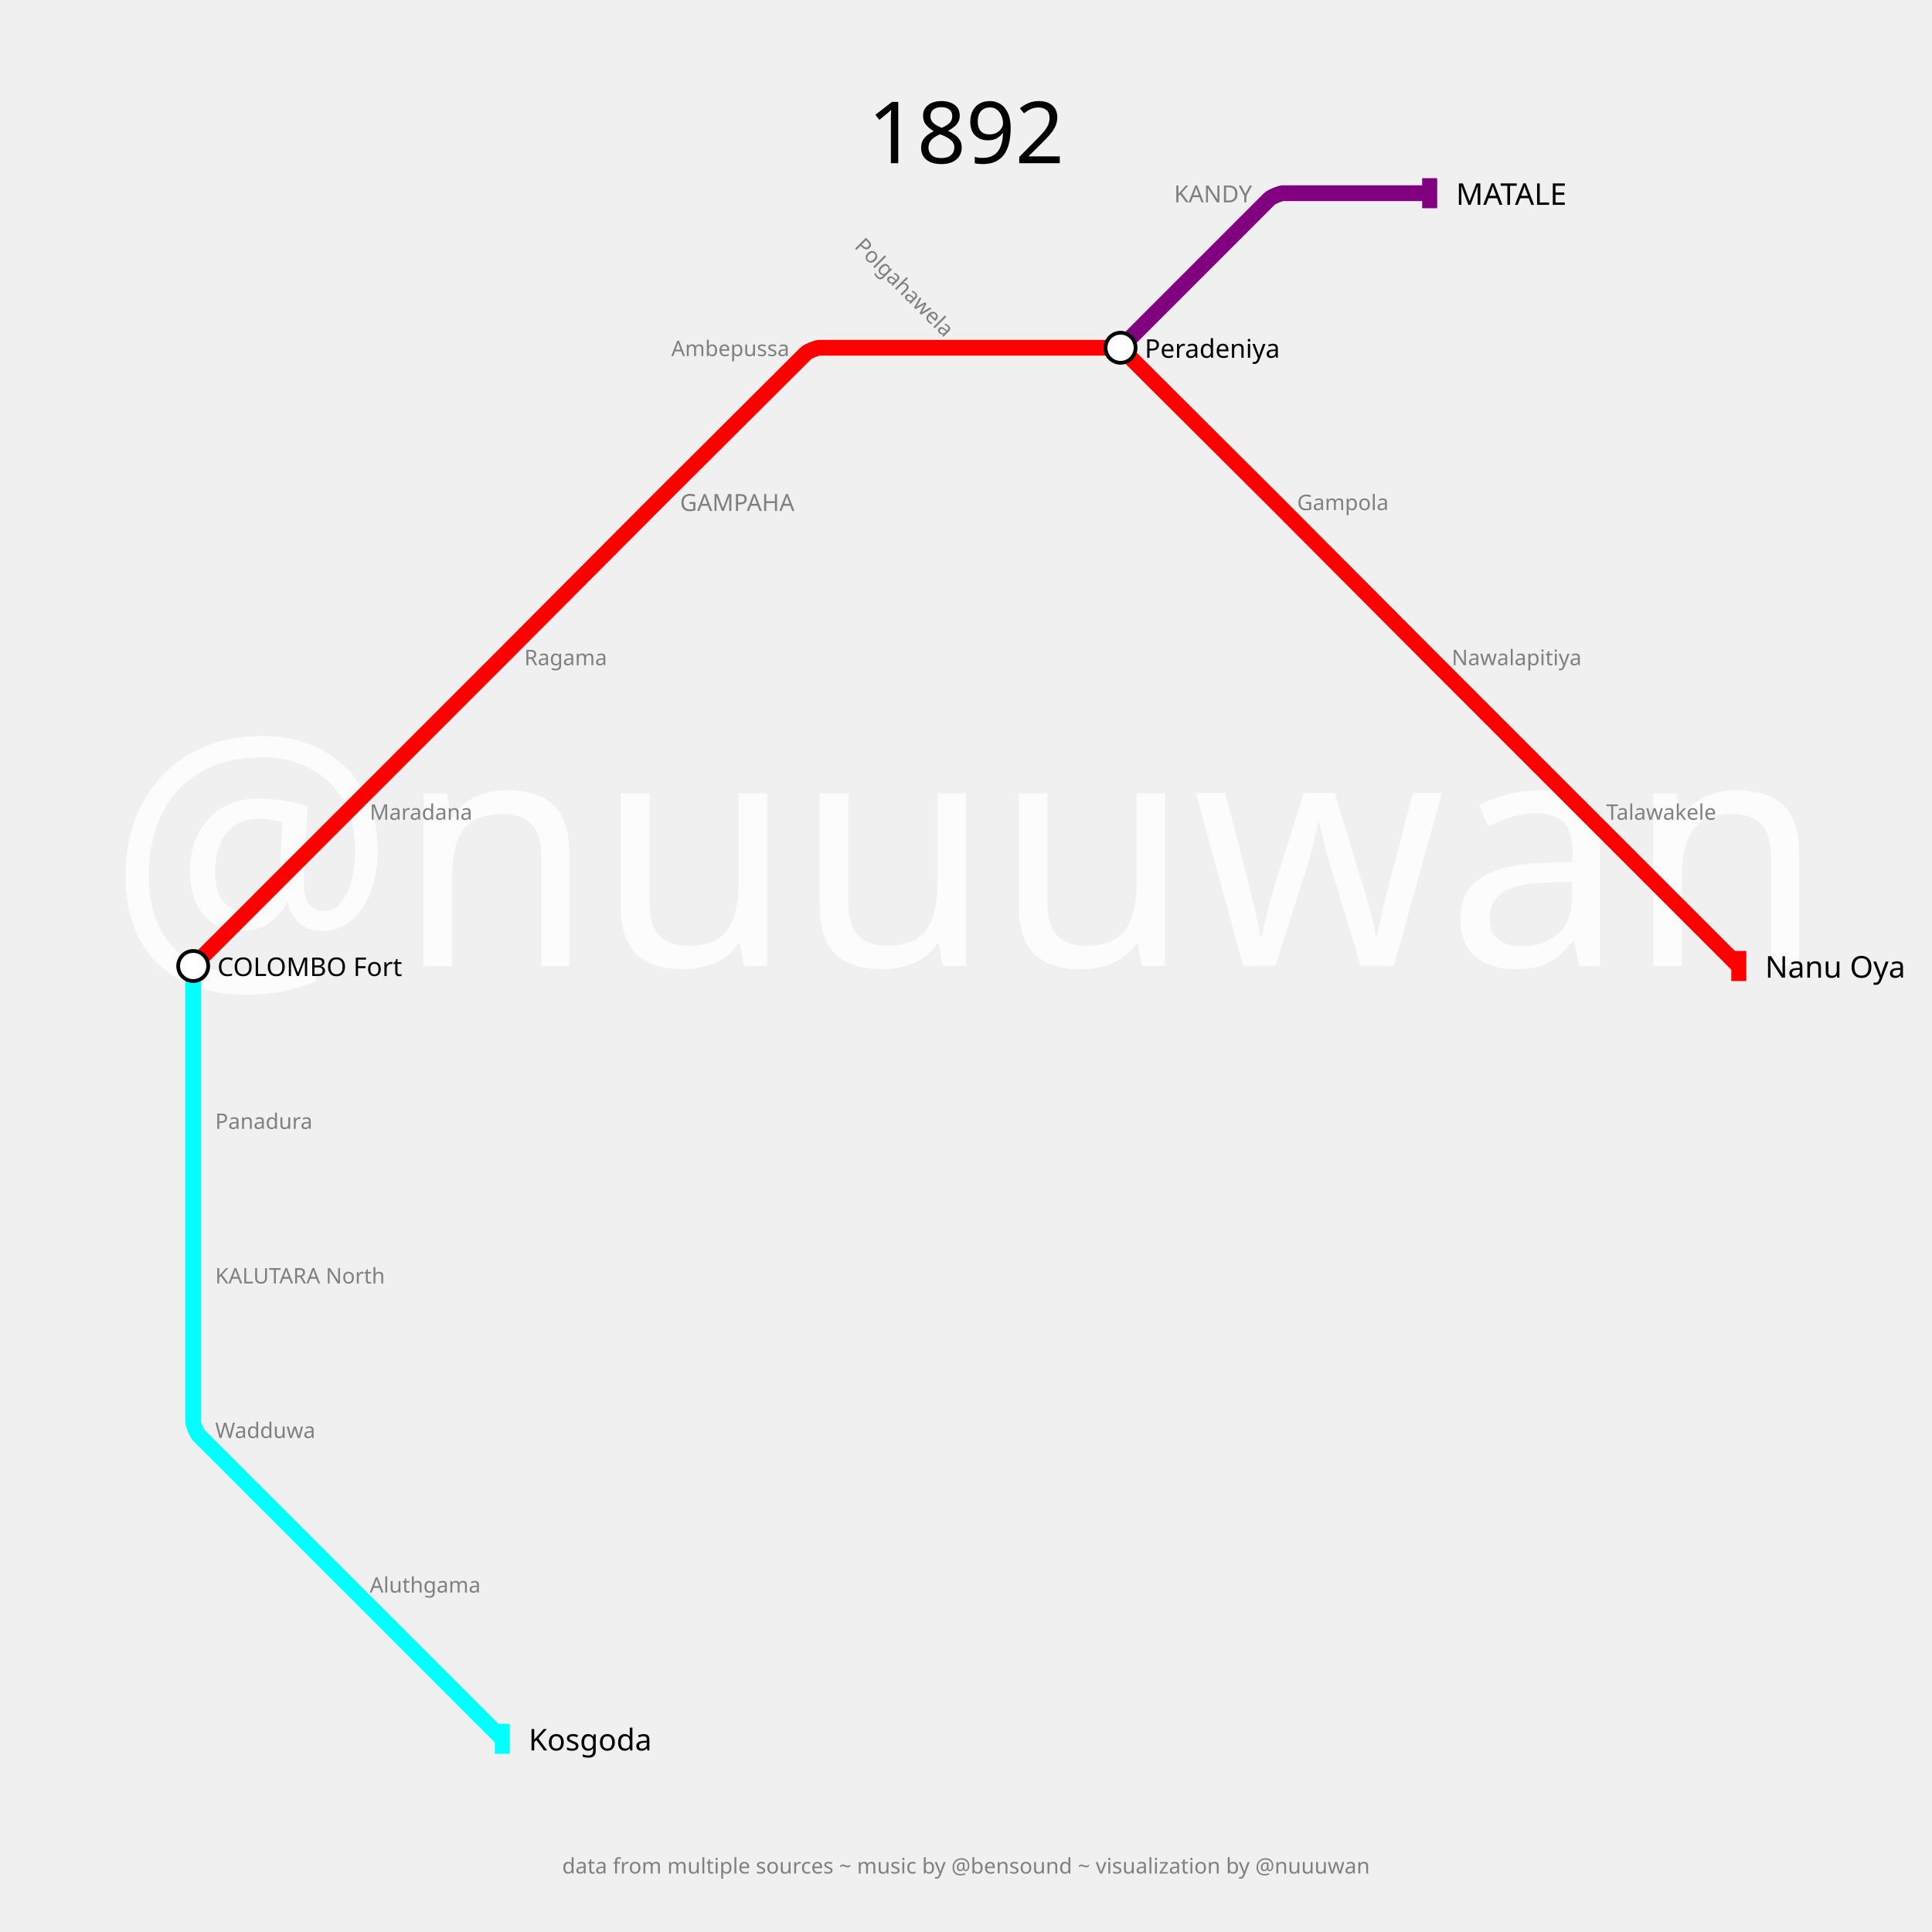
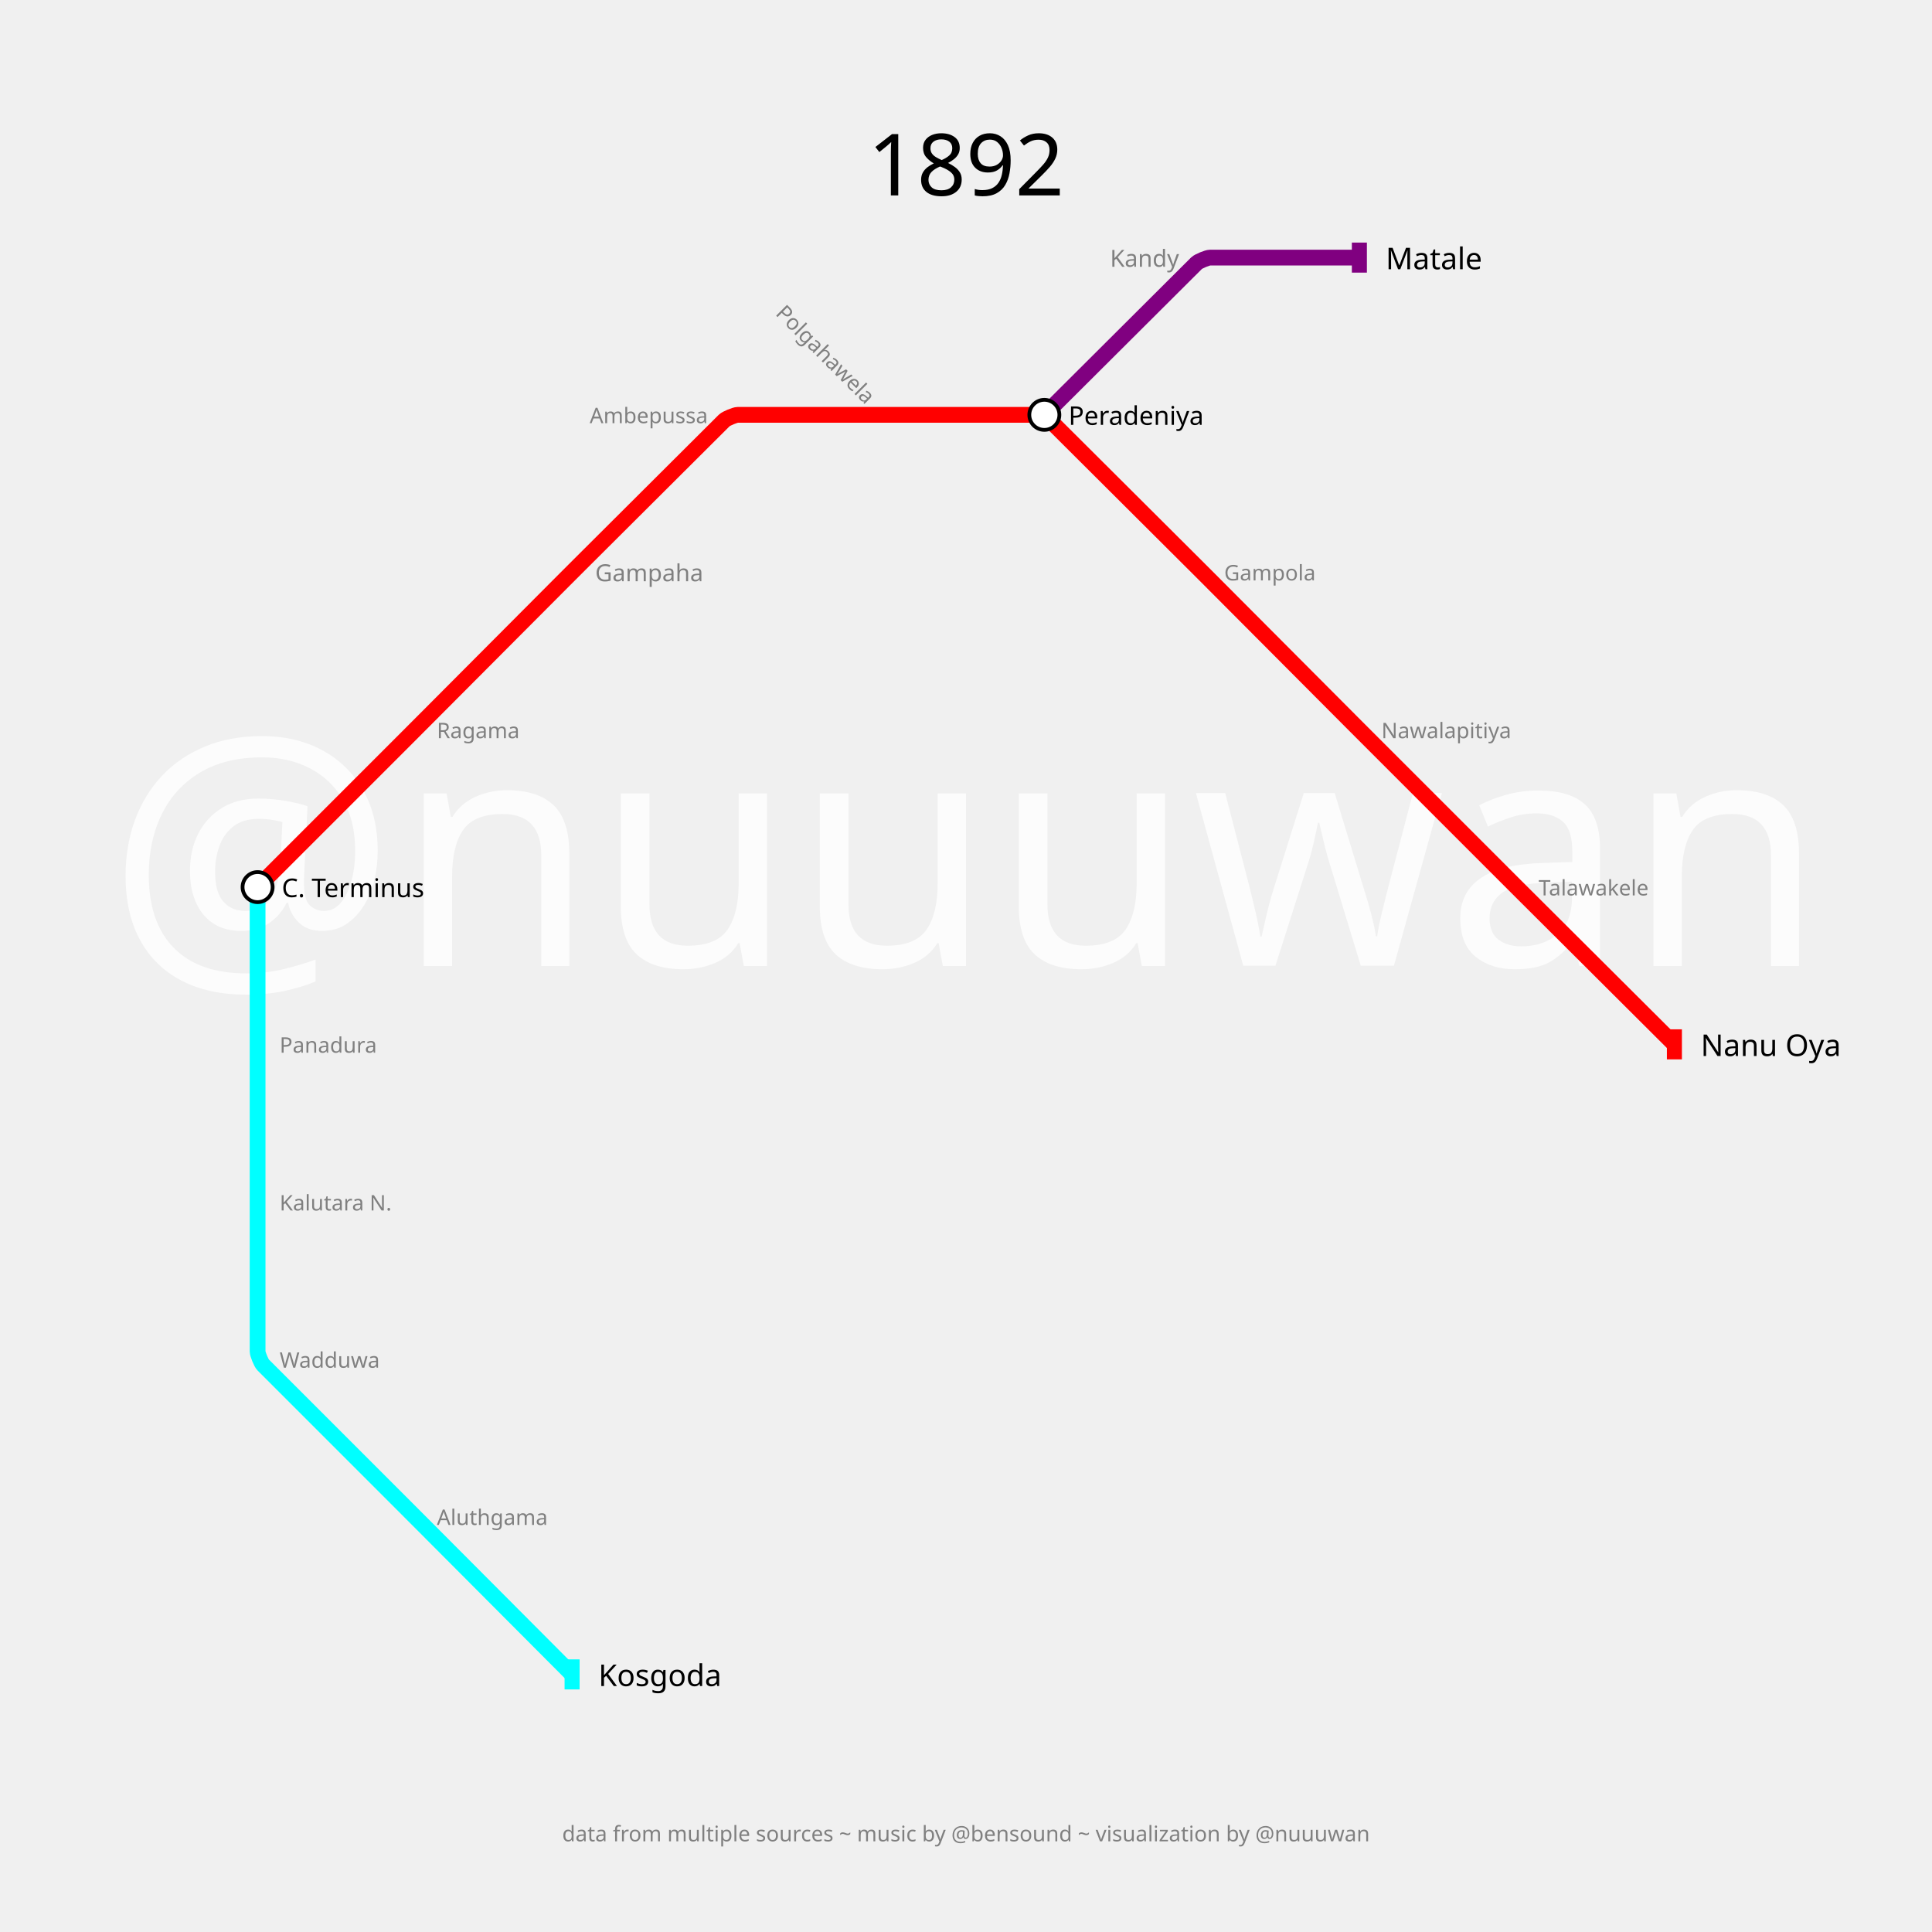
- <svg xmlns="http://www.w3.org/2000/svg" width="3600" height="3600" padding="360">
+ <svg xmlns="http://www.w3.org/2000/svg" width="3600" height="3600" padding="480">
  <text fill="#fcfcfc" stroke="none" font-size="600.0" font-family="p22" x="1800.0" y="1800.0" text-anchor="middle" dominant-baseline="center">@nuuuwan</text>
-   <text fill="black" stroke="none" font-size="160" font-family="p22" x="1800.0" y="180.0" text-anchor="middle" dominant-baseline="hanging">1892</text>
-   <text fill="gray" stroke="none" font-size="40" font-family="p22" x="1800.0" y="230.0" text-anchor="middle" dominant-baseline="hanging" />
-   <text fill="gray" stroke="none" font-size="40" font-family="p22" x="1800.0" y="3460.0" text-anchor="middle" dominant-baseline="text-top">data from multiple sources ~ music by @bensound ~ visualization by @nuuuwan</text>
+   <text fill="black" stroke="none" font-size="160" font-family="p22" x="1800.0" y="240.0" text-anchor="middle" dominant-baseline="hanging">1892</text>
+   <text fill="gray" stroke="none" font-size="40" font-family="p22" x="1800.0" y="290.0" text-anchor="middle" dominant-baseline="hanging" />
+   <text fill="gray" stroke="none" font-size="40" font-family="p22" x="1800.0" y="3400.0" text-anchor="middle" dominant-baseline="text-top">data from multiple sources ~ music by @bensound ~ visualization by @nuuuwan</text>
  <g>
-     <path fill="none" stroke-width="29.4" stroke-opacity="1" d="M 360.0,1800.0 L 648.0,1512.0 L 921.6,1238.4 C 926.4,1233.6 945.583,1214.383 950.375,1209.575 L 1210.319,948.729 C 1214.879,944.153 1233.153,925.879 1237.729,921.319 L 1501.8,658.165 C 1505.2,654.776 1521.6,648.0 1526.4,648.0 L 1800.0,648.0 L 2073.6,648.0 C 2078.4,648.0 2094.8,654.776 2098.2,658.165 L 2362.11,921.158 C 2366.74,925.772 2385.228,944.26 2389.842,948.89 L 2650.292,1210.244 C 2654.861,1214.83 2673.154,1233.154 2677.732,1237.732 L 2952.0,1512.0 L 3240.0,1800.0" stroke="red" />
-     <rect stroke="none" fill-opacity="1" x="3226" y="1772" width="28" height="56" fill="red" />
+     <path fill="none" stroke-width="29.4" stroke-opacity="1" d="M 480.0,1653.0 L 758.35,1374.65 C 763.233,1369.767 782.75,1350.217 787.625,1345.325 L 1052.081,1079.966 C 1056.721,1075.311 1075.311,1056.721 1079.966,1052.081 L 1349.623,783.341 C 1353.082,779.894 1369.767,773.0 1374.65,773.0 L 1653.0,773.0 L 1931.35,773.0 C 1936.233,773.0 1952.918,779.894 1956.377,783.341 L 2225.819,1051.867 C 2230.546,1056.578 2249.422,1075.454 2254.133,1080.181 L 2519.057,1346.009 C 2523.704,1350.673 2542.311,1369.311 2546.967,1373.967 L 2812.048,1639.048 C 2816.699,1643.699 2835.317,1662.285 2839.975,1666.928 L 3120.0,1946.0" stroke="red" />
+     <rect stroke="none" fill-opacity="1" x="3106" y="1918" width="28" height="56" fill="red" />
  </g>
  <g>
-     <path fill="none" stroke-width="29.4" stroke-opacity="1" d="M 2088.0,648.0 L 2365.818,370.182 C 2369.212,366.788 2385.6,360.0 2390.4,360.0 L 2664.0,360.0" stroke="purple" />
-     <rect stroke="none" fill-opacity="1" x="2650" y="332" width="28" height="56" fill="purple" />
+     <path fill="none" stroke-width="29.4" stroke-opacity="1" d="M 1946.0,773.0 L 2229.623,490.341 C 2233.082,486.894 2249.767,480.0 2254.65,480.0 L 2533.0,480.0" stroke="purple" />
+     <rect stroke="none" fill-opacity="1" x="2519" y="452" width="28" height="56" fill="purple" />
  </g>
  <g>
-     <path fill="none" stroke-width="29.4" stroke-opacity="1" d="M 360.0,1800.0 L 360.0,2088.0 L 360.0,2376.0 L 360.0,2649.6 C 360.0,2654.4 366.788,2670.788 370.182,2674.182 L 648.0,2952.0 L 936.0,3240.0" stroke="cyan" />
-     <rect stroke="none" fill-opacity="1" x="922" y="3212" width="28" height="56" fill="cyan" />
+     <path fill="none" stroke-width="29.4" stroke-opacity="1" d="M 480.0,1653.0 L 480.0,1946.0 L 480.0,2240.0 L 480.0,2518.35 C 480.0,2523.233 486.906,2539.906 490.359,2543.359 L 758.868,2811.868 C 763.579,2816.579 782.405,2835.437 787.108,2840.156 L 1066.0,3120.0" stroke="cyan" />
+     <rect stroke="none" fill-opacity="1" x="1052" y="3092" width="28" height="56" fill="cyan" />
  </g>
  <g>
-     <text fill="black" stroke="none" font-size="56.0" font-family="p22" font-weight="100" text-anchor="start" dominant-baseline="central" x="3289.0" y="1800" transform="translate(3240,1800) rotate(0) translate(-3240,-1800)">Nanu Oya</text>
+     <text fill="black" stroke="none" font-size="56.0" font-family="p22" font-weight="100" text-anchor="start" dominant-baseline="central" x="3169.0" y="1946" transform="translate(3120,1946) rotate(0) translate(-3120,-1946)">Nanu Oya</text>
  </g>
  <g>
-     <text fill="black" stroke="none" font-size="56.0" font-family="p22" font-weight="100" text-anchor="start" dominant-baseline="central" x="2713.0" y="360" transform="translate(2664,360) rotate(0) translate(-2664,-360)">MATALE</text>
+     <text fill="black" stroke="none" font-size="56.0" font-family="p22" font-weight="100" text-anchor="start" dominant-baseline="central" x="2582.0" y="480" transform="translate(2533,480) rotate(0) translate(-2533,-480)">Matale</text>
  </g>
  <g>
-     <text fill="black" stroke="none" font-size="56.0" font-family="p22" font-weight="100" text-anchor="start" dominant-baseline="central" x="985.0" y="3240" transform="translate(936,3240) rotate(0) translate(-936,-3240)">Kosgoda</text>
+     <text fill="black" stroke="none" font-size="56.0" font-family="p22" font-weight="100" text-anchor="start" dominant-baseline="central" x="1115.0" y="3120" transform="translate(1066,3120) rotate(0) translate(-1066,-3120)">Kosgoda</text>
  </g>
  <g>
-     <circle r="28" fill="white" stroke="black" stroke-width="7.0" cx="360" cy="1800" />
-     <text fill="black" stroke="none" font-size="48.0" font-family="p22" font-weight="100" text-anchor="start" dominant-baseline="central" x="405.0" y="1800" transform="translate(360,1800) rotate(0) translate(-360,-1800)">COLOMBO Fort</text>
+     <circle r="28" fill="white" stroke="black" stroke-width="7.0" cx="480" cy="1653" />
+     <text fill="black" stroke="none" font-size="48.0" font-family="p22" font-weight="100" text-anchor="start" dominant-baseline="central" x="525.0" y="1653" transform="translate(480,1653) rotate(0) translate(-480,-1653)">C. Terminus</text>
  </g>
  <g>
-     <circle r="28" fill="white" stroke="black" stroke-width="7.0" cx="2088" cy="648" />
-     <text fill="black" stroke="none" font-size="48.0" font-family="p22" font-weight="100" text-anchor="start" dominant-baseline="central" x="2133.0" y="648" transform="translate(2088,648) rotate(0) translate(-2088,-648)">Peradeniya</text>
+     <circle r="28" fill="white" stroke="black" stroke-width="7.0" cx="1946" cy="773" />
+     <text fill="black" stroke="none" font-size="48.0" font-family="p22" font-weight="100" text-anchor="start" dominant-baseline="central" x="1991.0" y="773" transform="translate(1946,773) rotate(0) translate(-1946,-773)">Peradeniya</text>
  </g>
  <g>
-     <text fill="gray" stroke="none" font-size="44.0" font-family="p22" font-weight="100" text-anchor="start" dominant-baseline="central" x="1267.0" y="935" transform="translate(1224,935) rotate(0) translate(-1224,-935)">GAMPAHA</text>
+     <text fill="gray" stroke="none" font-size="44.0" font-family="p22" font-weight="100" text-anchor="start" dominant-baseline="central" x="1109.0" y="1066" transform="translate(1066,1066) rotate(0) translate(-1066,-1066)">Gampaha</text>
  </g>
  <g>
-     <text fill="gray" stroke="none" font-size="44.0" font-family="p22" font-weight="100" text-anchor="end" dominant-baseline="central" x="2333.0" y="360" transform="translate(2376,360) rotate(0) translate(-2376,-360)">KANDY</text>
+     <text fill="gray" stroke="none" font-size="44.0" font-family="p22" font-weight="100" text-anchor="end" dominant-baseline="central" x="2197.0" y="480" transform="translate(2240,480) rotate(0) translate(-2240,-480)">Kandy</text>
  </g>
  <g>
-     <text fill="gray" stroke="none" font-size="40" font-family="p22" font-weight="100" text-anchor="start" dominant-baseline="central" x="689.0" y="1512" transform="translate(648,1512) rotate(0) translate(-648,-1512)">Maradana</text>
+     <text fill="gray" stroke="none" font-size="40" font-family="p22" font-weight="100" text-anchor="start" dominant-baseline="central" x="814.0" y="1360" transform="translate(773,1360) rotate(0) translate(-773,-1360)">Ragama</text>
  </g>
  <g>
-     <text fill="gray" stroke="none" font-size="40" font-family="p22" font-weight="100" text-anchor="start" dominant-baseline="central" x="977.0" y="1224" transform="translate(936,1224) rotate(0) translate(-936,-1224)">Ragama</text>
+     <text fill="gray" stroke="none" font-size="40" font-family="p22" font-weight="100" text-anchor="end" dominant-baseline="central" x="1319.0" y="773" transform="translate(1360,773) rotate(0) translate(-1360,-773)">Ambepussa</text>
  </g>
  <g>
-     <text fill="gray" stroke="none" font-size="40" font-family="p22" font-weight="100" text-anchor="end" dominant-baseline="central" x="1471.0" y="648" transform="translate(1512,648) rotate(0) translate(-1512,-648)">Ambepussa</text>
+     <text fill="gray" stroke="none" font-size="40" font-family="p22" font-weight="100" text-anchor="end" dominant-baseline="central" x="1612.0" y="773" transform="translate(1653,773) rotate(45) translate(-1653,-773)">Polgahawela</text>
  </g>
  <g>
-     <text fill="gray" stroke="none" font-size="40" font-family="p22" font-weight="100" text-anchor="end" dominant-baseline="central" x="1759.0" y="648" transform="translate(1800,648) rotate(45) translate(-1800,-648)">Polgahawela</text>
+     <text fill="gray" stroke="none" font-size="40" font-family="p22" font-weight="100" text-anchor="start" dominant-baseline="central" x="2281.0" y="1066" transform="translate(2240,1066) rotate(0) translate(-2240,-1066)">Gampola</text>
  </g>
  <g>
-     <text fill="gray" stroke="none" font-size="40" font-family="p22" font-weight="100" text-anchor="start" dominant-baseline="central" x="2417.0" y="935" transform="translate(2376,935) rotate(0) translate(-2376,-935)">Gampola</text>
+     <text fill="gray" stroke="none" font-size="40" font-family="p22" font-weight="100" text-anchor="start" dominant-baseline="central" x="2574.0" y="1360" transform="translate(2533,1360) rotate(0) translate(-2533,-1360)">Nawalapitiya</text>
  </g>
  <g>
-     <text fill="gray" stroke="none" font-size="40" font-family="p22" font-weight="100" text-anchor="start" dominant-baseline="central" x="2705.0" y="1224" transform="translate(2664,1224) rotate(0) translate(-2664,-1224)">Nawalapitiya</text>
+     <text fill="gray" stroke="none" font-size="40" font-family="p22" font-weight="100" text-anchor="start" dominant-baseline="central" x="2867.0" y="1653" transform="translate(2826,1653) rotate(0) translate(-2826,-1653)">Talawakele</text>
  </g>
  <g>
-     <text fill="gray" stroke="none" font-size="40" font-family="p22" font-weight="100" text-anchor="start" dominant-baseline="central" x="2993.0" y="1512" transform="translate(2952,1512) rotate(0) translate(-2952,-1512)">Talawakele</text>
+     <text fill="gray" stroke="none" font-size="40" font-family="p22" font-weight="100" text-anchor="start" dominant-baseline="central" x="521.0" y="1946" transform="translate(480,1946) rotate(0) translate(-480,-1946)">Panadura</text>
  </g>
  <g>
-     <text fill="gray" stroke="none" font-size="40" font-family="p22" font-weight="100" text-anchor="start" dominant-baseline="central" x="401.0" y="2088" transform="translate(360,2088) rotate(0) translate(-360,-2088)">Panadura</text>
+     <text fill="gray" stroke="none" font-size="40" font-family="p22" font-weight="100" text-anchor="start" dominant-baseline="central" x="521.0" y="2240" transform="translate(480,2240) rotate(0) translate(-480,-2240)">Kalutara N.</text>
  </g>
  <g>
-     <text fill="gray" stroke="none" font-size="40" font-family="p22" font-weight="100" text-anchor="start" dominant-baseline="central" x="401.0" y="2376" transform="translate(360,2376) rotate(0) translate(-360,-2376)">KALUTARA North</text>
+     <text fill="gray" stroke="none" font-size="40" font-family="p22" font-weight="100" text-anchor="start" dominant-baseline="central" x="521.0" y="2533" transform="translate(480,2533) rotate(0) translate(-480,-2533)">Wadduwa</text>
  </g>
  <g>
-     <text fill="gray" stroke="none" font-size="40" font-family="p22" font-weight="100" text-anchor="start" dominant-baseline="central" x="401.0" y="2664" transform="translate(360,2664) rotate(0) translate(-360,-2664)">Wadduwa</text>
-   </g>
-   <g>
-     <text fill="gray" stroke="none" font-size="40" font-family="p22" font-weight="100" text-anchor="start" dominant-baseline="central" x="689.0" y="2952" transform="translate(648,2952) rotate(0) translate(-648,-2952)">Aluthgama</text>
+     <text fill="gray" stroke="none" font-size="40" font-family="p22" font-weight="100" text-anchor="start" dominant-baseline="central" x="814.0" y="2826" transform="translate(773,2826) rotate(0) translate(-773,-2826)">Aluthgama</text>
  </g>
</svg>
